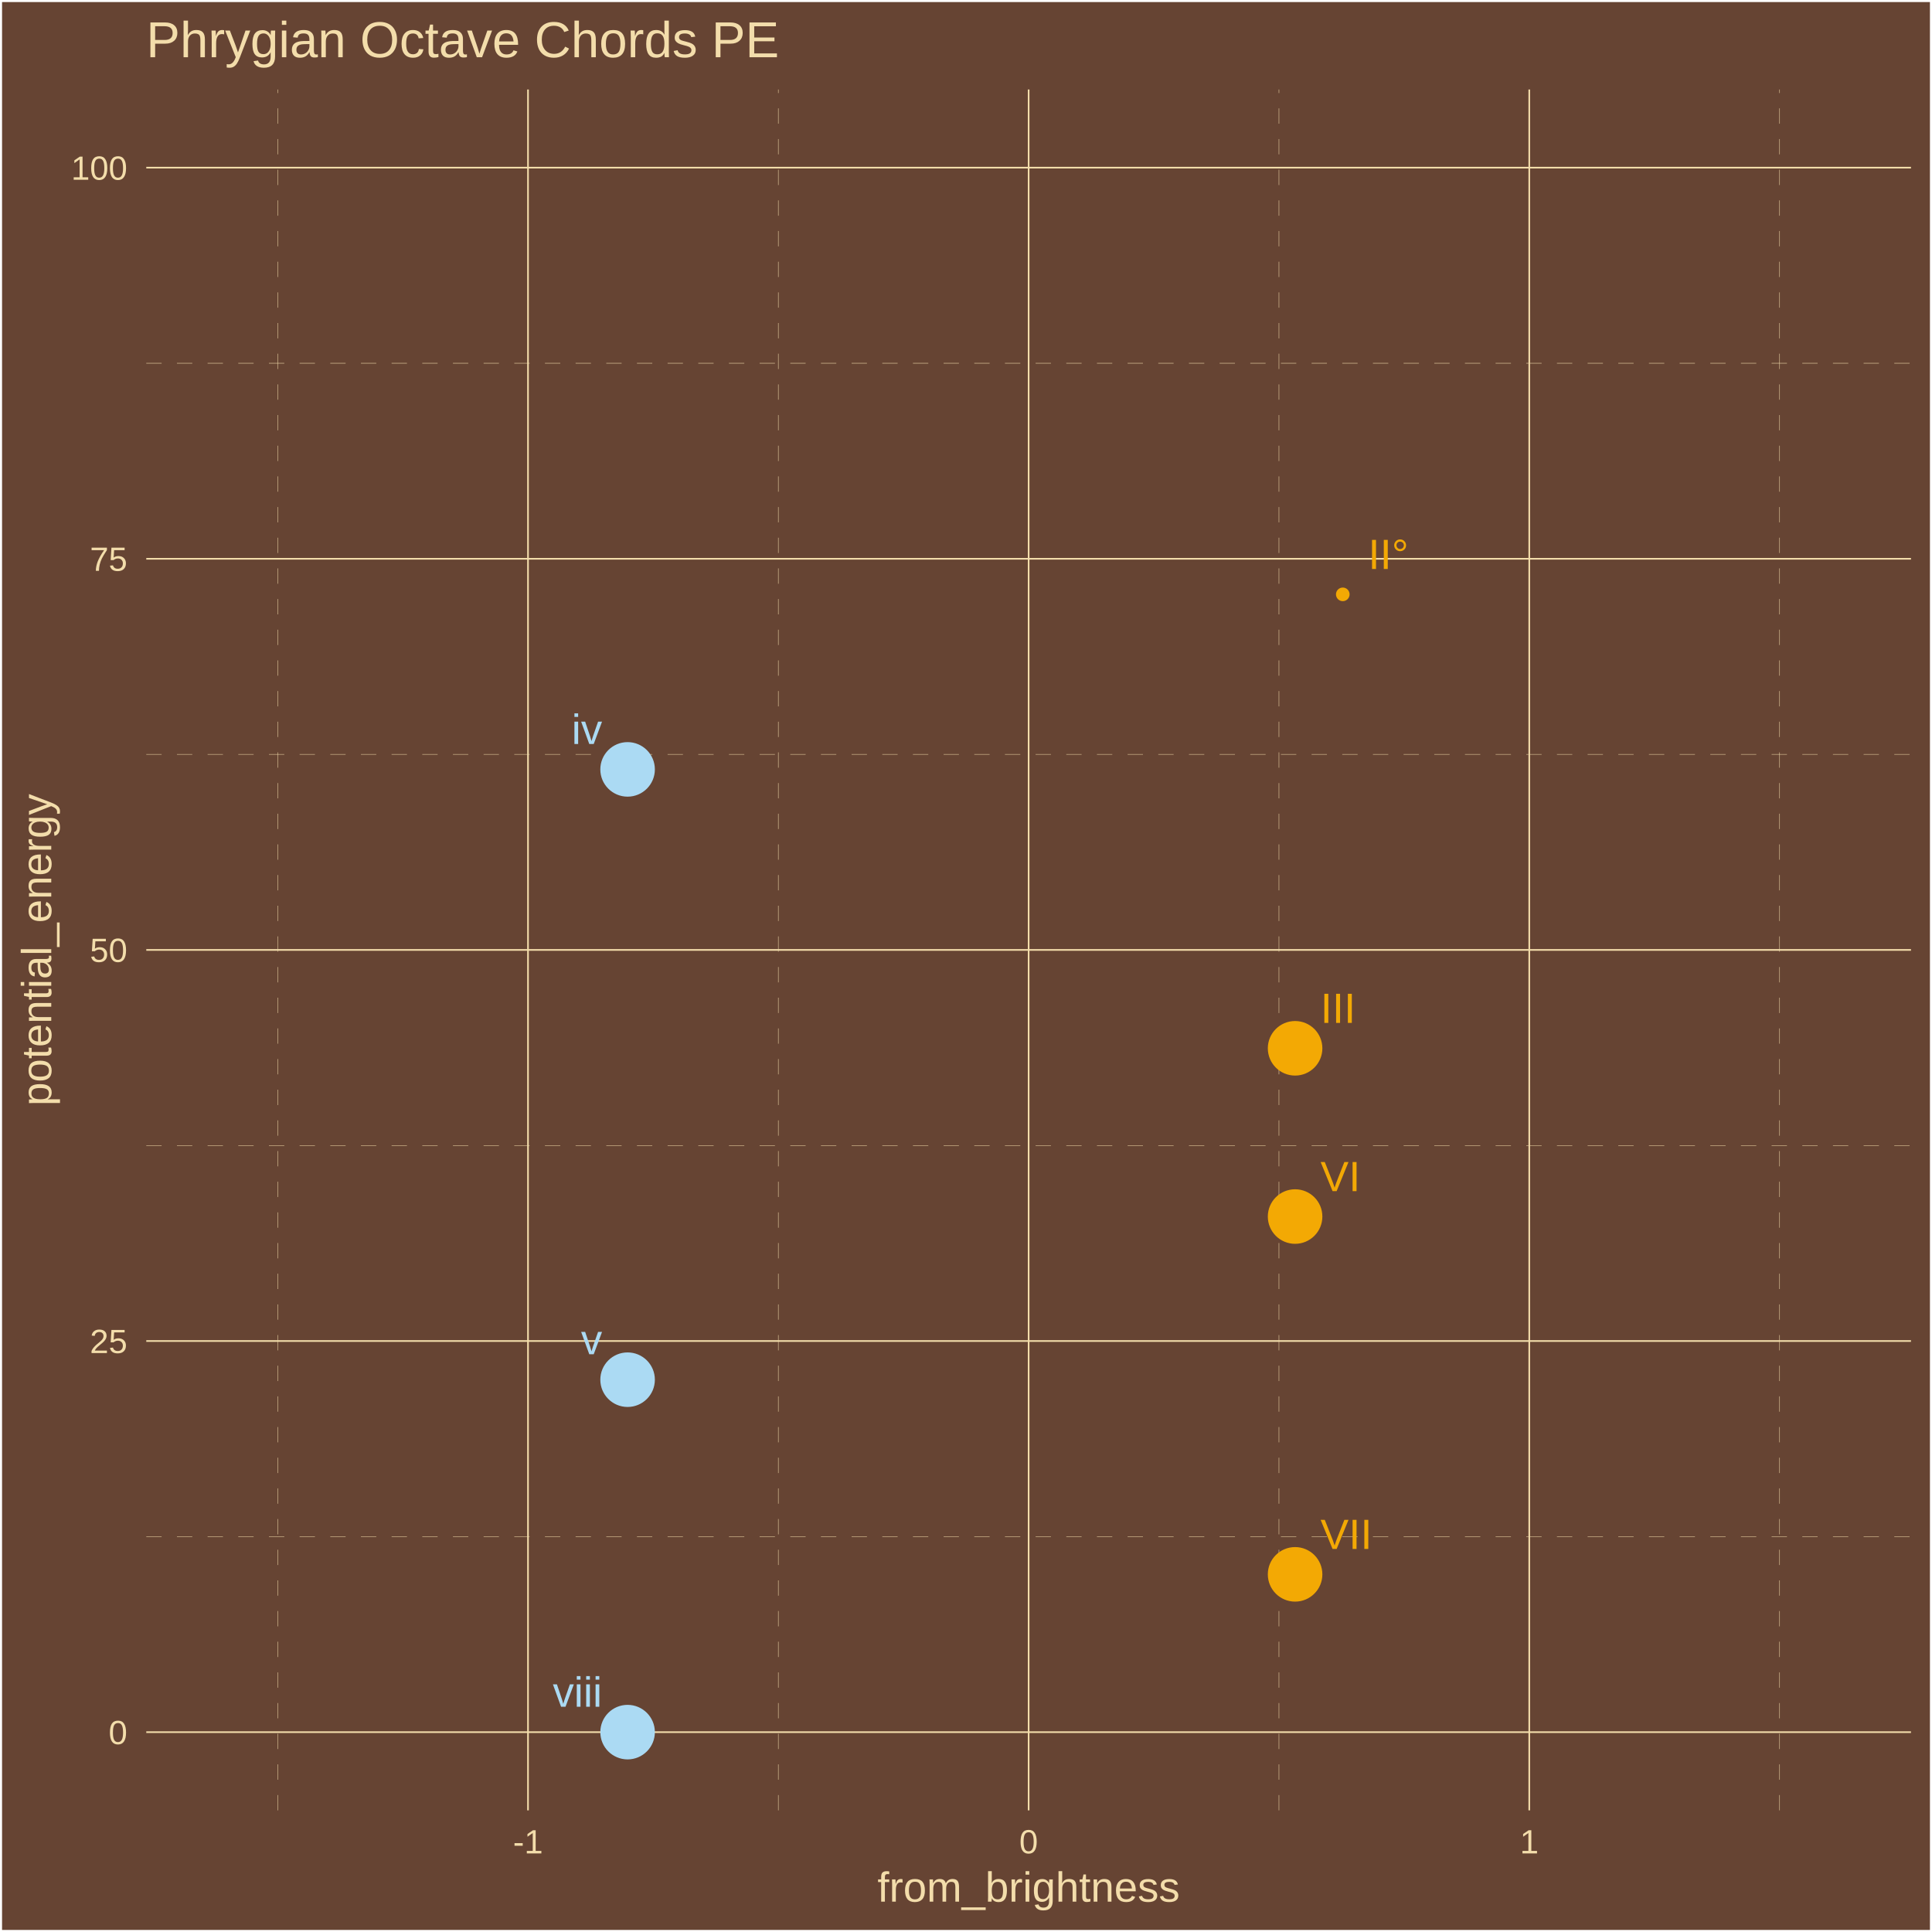
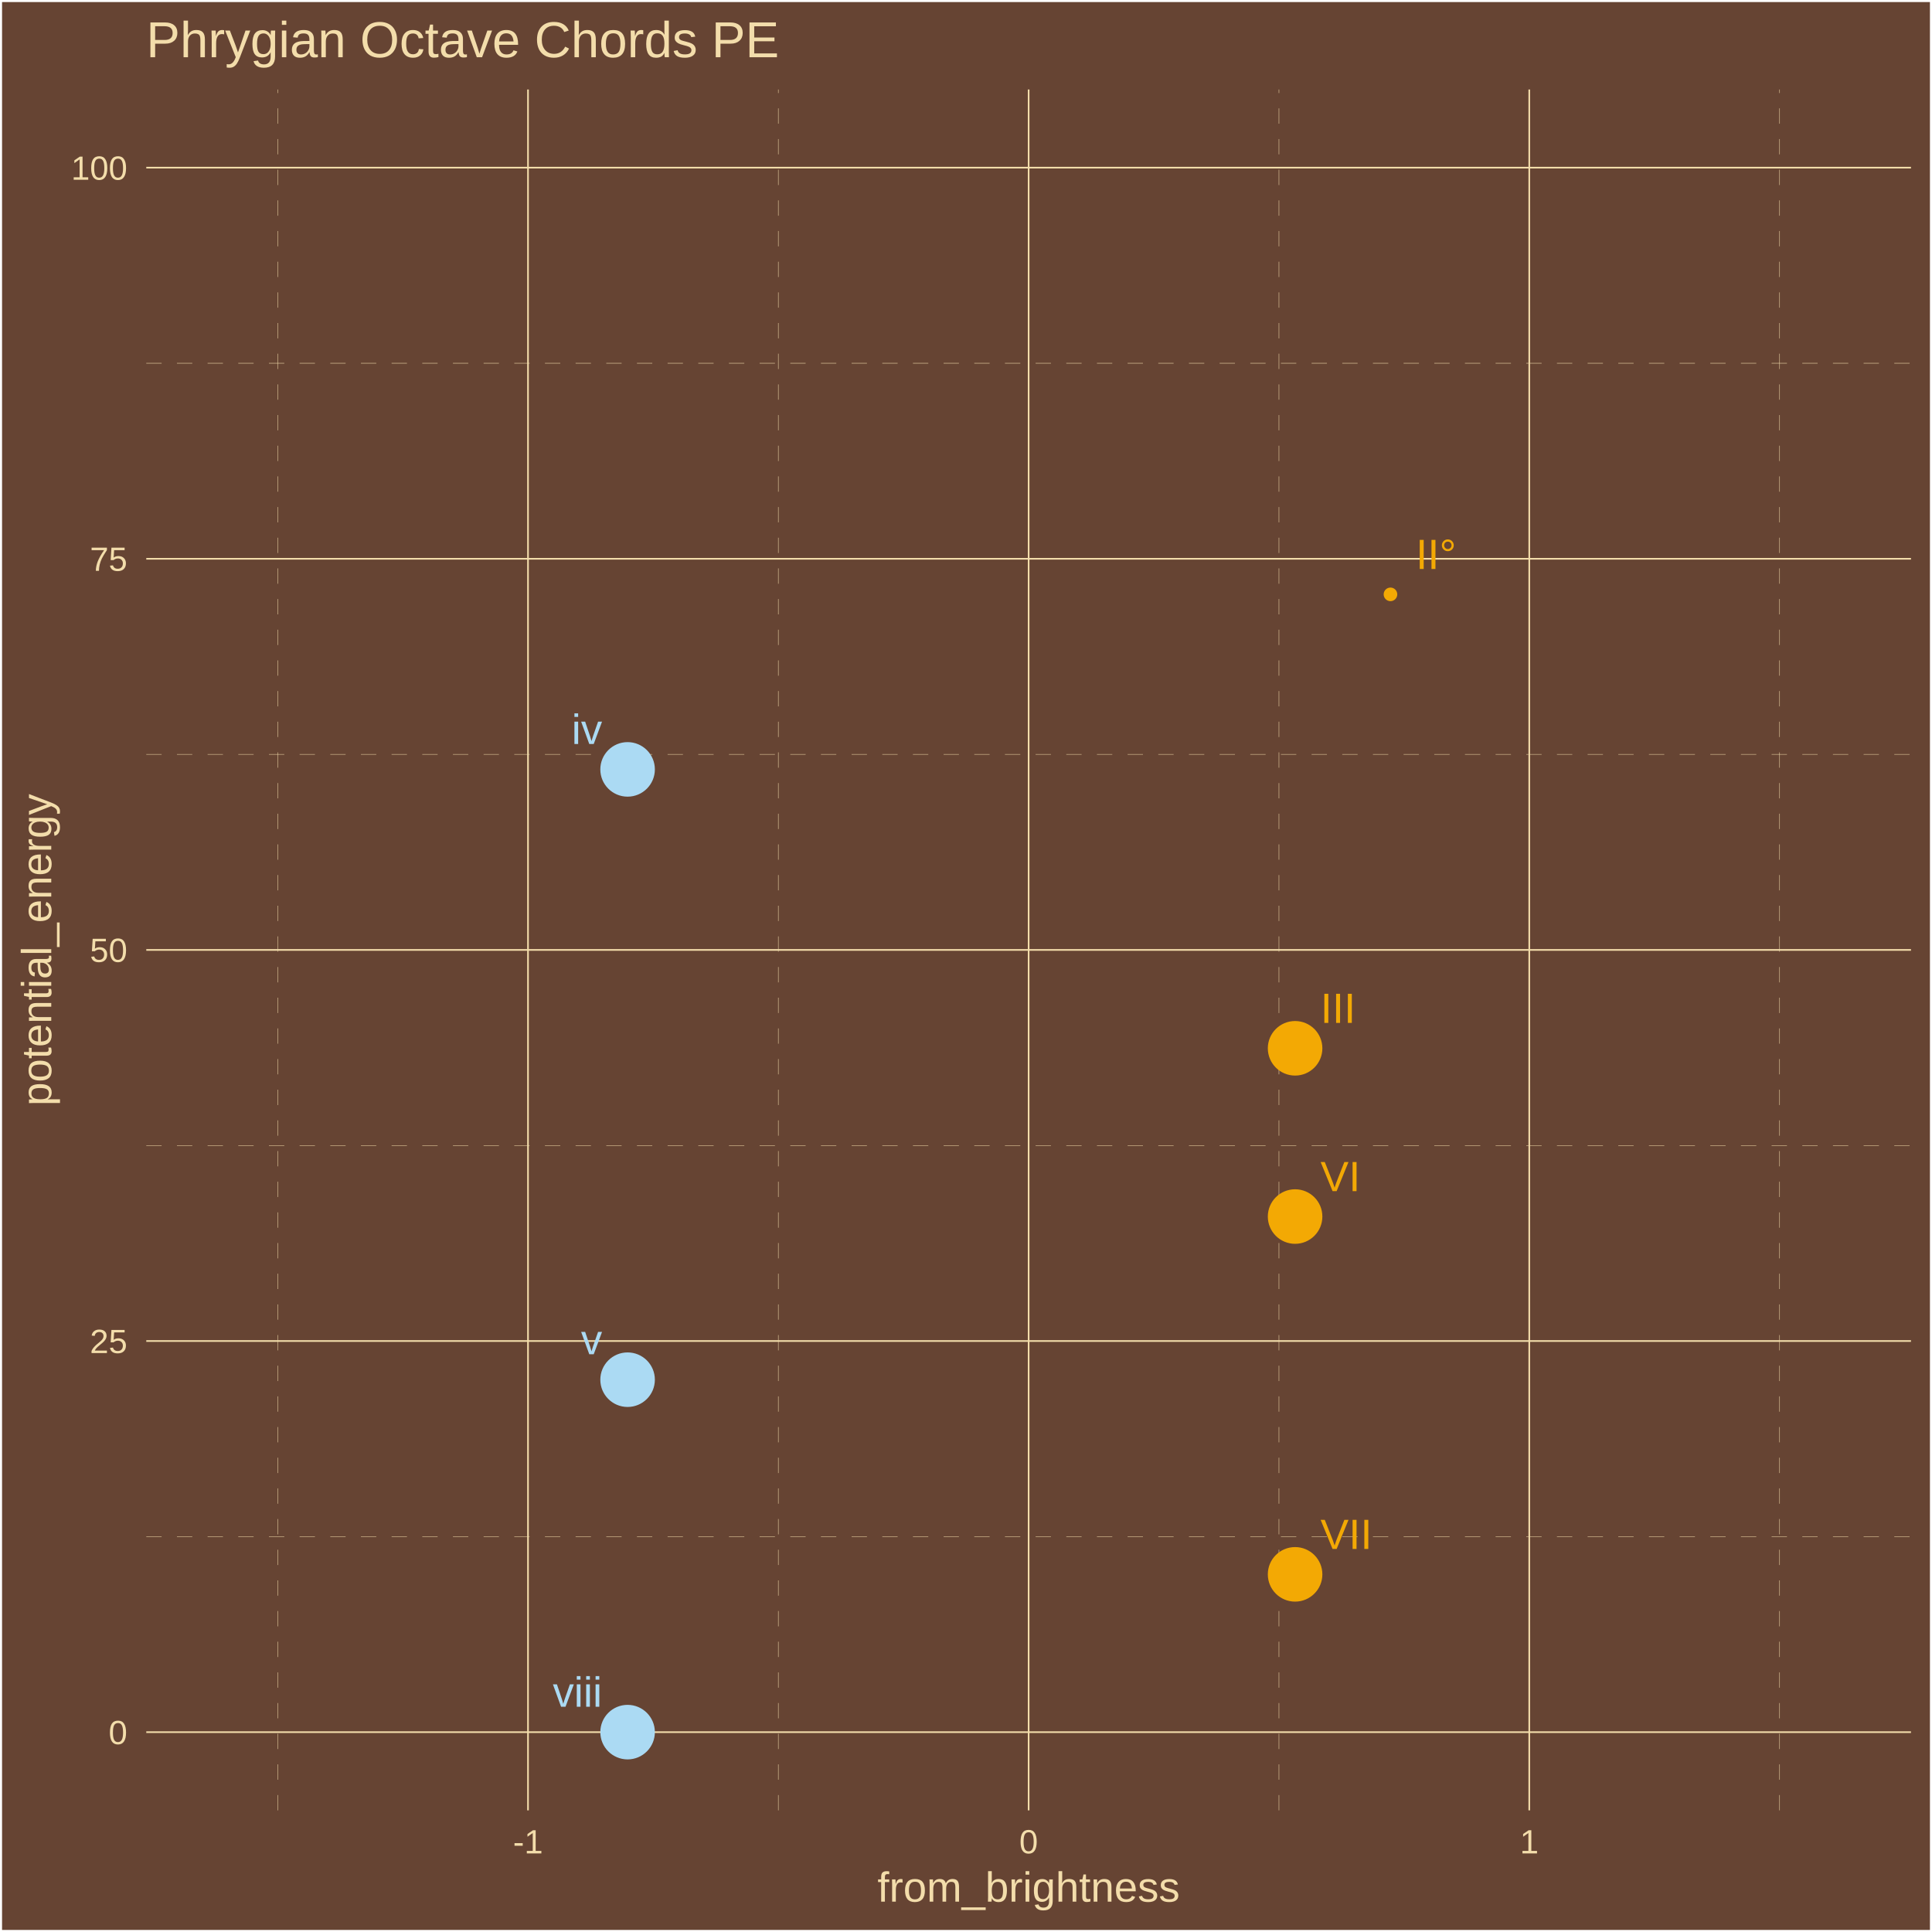
<svg xmlns="http://www.w3.org/2000/svg" class="svglite" width="504.00pt" height="504.00pt" viewBox="0 0 504.00 504.00">
  <defs>
    <style type="text/css">
    .svglite line, .svglite polyline, .svglite polygon, .svglite path, .svglite rect, .svglite circle {
      fill: none;
      stroke: #000000;
      stroke-linecap: round;
      stroke-linejoin: round;
      stroke-miterlimit: 10.00;
    }
    .svglite text {
      white-space: pre;
    }
  </style>
  </defs>
  <rect width="100%" height="100%" style="stroke: none; fill: #664433;" />
  <defs>
    <clipPath id="cpMC4wMHw1MDQuMDB8MC4wMHw1MDQuMDA=">
      <rect x="0.00" y="0.00" width="504.00" height="504.00" />
    </clipPath>
  </defs>
  <g clip-path="url(#cpMC4wMHw1MDQuMDB8MC4wMHw1MDQuMDA=)">
    <rect x="0.00" y="0" width="504.00" height="504.00" style="stroke-width: 1.07; stroke: #FFFFFF; fill: #664433;" />
  </g>
  <defs>
    <clipPath id="cpMzguMTZ8NDk4LjUyfDIzLjM0fDQ3Mi4yNw==">
      <rect x="38.16" y="23.34" width="460.36" height="448.93" />
    </clipPath>
  </defs>
  <g clip-path="url(#cpMzguMTZ8NDk4LjUyfDIzLjM0fDQ3Mi4yNw==)">
    <rect x="38.16" y="23.34" width="460.36" height="448.93" style="stroke-width: 1.07; stroke: none; fill: #664433;" />
    <polyline points="38.16,400.85 498.52,400.85 " style="stroke-width: 0.11; stroke: #F3DDAB; stroke-dasharray: 4.00,4.00; stroke-linecap: butt;" />
    <polyline points="38.16,298.82 498.52,298.82 " style="stroke-width: 0.11; stroke: #F3DDAB; stroke-dasharray: 4.00,4.00; stroke-linecap: butt;" />
    <polyline points="38.16,196.79 498.52,196.79 " style="stroke-width: 0.11; stroke: #F3DDAB; stroke-dasharray: 4.00,4.00; stroke-linecap: butt;" />
    <polyline points="38.16,94.76 498.52,94.76 " style="stroke-width: 0.11; stroke: #F3DDAB; stroke-dasharray: 4.00,4.00; stroke-linecap: butt;" />
    <polyline points="72.44,472.27 72.44,23.34 " style="stroke-width: 0.11; stroke: #F3DDAB; stroke-dasharray: 4.00,4.00; stroke-linecap: butt;" />
    <polyline points="203.04,472.27 203.04,23.34 " style="stroke-width: 0.11; stroke: #F3DDAB; stroke-dasharray: 4.00,4.00; stroke-linecap: butt;" />
    <polyline points="333.64,472.27 333.64,23.34 " style="stroke-width: 0.11; stroke: #F3DDAB; stroke-dasharray: 4.00,4.00; stroke-linecap: butt;" />
    <polyline points="464.24,472.27 464.24,23.34 " style="stroke-width: 0.11; stroke: #F3DDAB; stroke-dasharray: 4.00,4.00; stroke-linecap: butt;" />
    <polyline points="38.16,451.86 498.52,451.86 " style="stroke-width: 0.43; stroke: #F3DDAB; stroke-linecap: butt;" />
    <polyline points="38.16,349.83 498.52,349.83 " style="stroke-width: 0.43; stroke: #F3DDAB; stroke-linecap: butt;" />
    <polyline points="38.16,247.80 498.52,247.80 " style="stroke-width: 0.43; stroke: #F3DDAB; stroke-linecap: butt;" />
    <polyline points="38.16,145.77 498.52,145.77 " style="stroke-width: 0.43; stroke: #F3DDAB; stroke-linecap: butt;" />
    <polyline points="38.16,43.74 498.52,43.74 " style="stroke-width: 0.43; stroke: #F3DDAB; stroke-linecap: butt;" />
    <polyline points="137.74,472.27 137.74,23.34 " style="stroke-width: 0.43; stroke: #F3DDAB; stroke-linecap: butt;" />
    <polyline points="268.34,472.27 268.34,23.34 " style="stroke-width: 0.43; stroke: #F3DDAB; stroke-linecap: butt;" />
    <polyline points="398.94,472.27 398.94,23.34 " style="stroke-width: 0.43; stroke: #F3DDAB; stroke-linecap: butt;" />
    <circle cx="163.72" cy="451.86" r="6.76" style="stroke-width: 0.71; stroke: #ABDAF3; fill: #ABDAF3;" />
    <circle cx="337.85" cy="410.70" r="6.76" style="stroke-width: 0.71; stroke: #F3A904; fill: #F3A904;" />
    <circle cx="337.85" cy="317.36" r="6.76" style="stroke-width: 0.71; stroke: #F3A904; fill: #F3A904;" />
    <circle cx="163.72" cy="359.92" r="6.76" style="stroke-width: 0.71; stroke: #ABDAF3; fill: #ABDAF3;" />
    <circle cx="163.72" cy="200.71" r="6.76" style="stroke-width: 0.71; stroke: #ABDAF3; fill: #ABDAF3;" />
    <circle cx="337.85" cy="273.47" r="6.76" style="stroke-width: 0.71; stroke: #F3A904; fill: #F3A904;" />
-     <circle cx="350.29" cy="155.05" r="1.42" style="stroke-width: 0.71; stroke: #F3A904; fill: #F3A904;" />
+     <circle cx="362.73" cy="155.05" r="1.42" style="stroke-width: 0.71; stroke: #F3A904; fill: #F3A904;" />
    <polygon points="138.62,451.86 161.56,451.86 161.47,451.86 161.82,451.84 162.16,451.77 162.48,451.65 162.78,451.48 163.05,451.26 163.28,451.00 163.47,450.70 163.60,450.38 163.69,450.05 163.72,449.70 163.72,449.70 163.72,431.71 163.72,431.71 163.69,431.36 163.60,431.02 163.47,430.70 163.28,430.41 163.05,430.15 162.78,429.93 162.48,429.76 162.16,429.63 161.82,429.56 161.56,429.55 138.62,429.55 138.88,429.56 138.53,429.55 138.18,429.59 137.85,429.69 137.54,429.84 137.25,430.03 137.00,430.28 136.79,430.55 136.63,430.86 136.52,431.19 136.46,431.53 136.46,431.71 136.46,449.70 136.46,449.53 136.46,449.87 136.52,450.22 136.63,450.55 136.79,450.85 137.00,451.13 137.25,451.37 137.54,451.57 137.85,451.72 138.18,451.82 138.53,451.86 " style="stroke-width: nan; stroke: none;" />
    <text x="157.09" y="445.24" text-anchor="end" style="font-size: 11.04px;fill: #ABDAF3; font-family: &quot;Arial&quot;;" textLength="12.86px" lengthAdjust="spacingAndGlyphs">viii</text>
    <polygon points="340.01,410.70 363.58,410.70 363.50,410.70 363.84,410.68 364.18,410.61 364.51,410.49 364.81,410.32 365.08,410.10 365.31,409.84 365.49,409.54 365.63,409.22 365.71,408.89 365.74,408.54 365.74,408.54 365.74,390.55 365.74,390.55 365.71,390.20 365.63,389.86 365.49,389.54 365.31,389.25 365.08,388.99 364.81,388.77 364.51,388.60 364.18,388.47 363.84,388.40 363.58,388.39 340.01,388.39 340.27,388.40 339.92,388.39 339.58,388.43 339.24,388.53 338.93,388.68 338.64,388.87 338.39,389.11 338.18,389.39 338.02,389.70 337.91,390.03 337.86,390.37 337.85,390.55 337.85,408.54 337.86,408.37 337.86,408.71 337.91,409.06 338.02,409.39 338.18,409.69 338.39,409.97 338.64,410.21 338.93,410.41 339.24,410.56 339.58,410.66 339.92,410.70 " style="stroke-width: nan; stroke: none;" />
    <text x="344.47" y="404.08" style="font-size: 11.04px;fill: #F3A904; font-family: &quot;Arial&quot;;" textLength="13.49px" lengthAdjust="spacingAndGlyphs">VII</text>
    <polygon points="340.01,317.36 360.51,317.36 360.43,317.36 360.78,317.34 361.12,317.27 361.44,317.15 361.74,316.98 362.01,316.76 362.24,316.50 362.43,316.20 362.56,315.88 362.65,315.54 362.67,315.20 362.67,315.20 362.67,297.20 362.67,297.20 362.65,296.86 362.56,296.52 362.43,296.20 362.24,295.91 362.01,295.65 361.74,295.43 361.44,295.25 361.12,295.13 360.78,295.06 360.51,295.04 340.01,295.04 340.27,295.06 339.92,295.05 339.58,295.09 339.24,295.19 338.93,295.33 338.64,295.53 338.39,295.77 338.18,296.05 338.02,296.36 337.91,296.69 337.86,297.03 337.85,297.20 337.85,315.20 337.86,315.02 337.86,315.37 337.91,315.71 338.02,316.04 338.18,316.35 338.39,316.63 338.64,316.87 338.93,317.07 339.24,317.22 339.58,317.31 339.92,317.36 " style="stroke-width: nan; stroke: none;" />
    <text x="344.47" y="310.73" style="font-size: 11.04px;fill: #F3A904; font-family: &quot;Arial&quot;;" textLength="10.43px" lengthAdjust="spacingAndGlyphs">VI</text>
    <polygon points="145.96,359.92 161.56,359.92 161.47,359.91 161.82,359.90 162.16,359.83 162.48,359.71 162.78,359.53 163.05,359.31 163.28,359.05 163.47,358.76 163.60,358.44 163.69,358.10 163.72,357.76 163.72,357.76 163.72,339.76 163.72,339.76 163.69,339.42 163.60,339.08 163.47,338.76 163.28,338.47 163.05,338.21 162.78,337.99 162.48,337.81 162.16,337.69 161.82,337.62 161.56,337.60 145.96,337.60 146.22,337.62 145.87,337.60 145.53,337.65 145.19,337.74 144.88,337.89 144.59,338.09 144.34,338.33 144.13,338.61 143.97,338.92 143.86,339.25 143.81,339.59 143.80,339.76 143.80,357.76 143.81,357.58 143.81,357.93 143.86,358.27 143.97,358.60 144.13,358.91 144.34,359.19 144.59,359.43 144.88,359.63 145.19,359.78 145.53,359.87 145.87,359.91 " style="stroke-width: nan; stroke: none;" />
    <text x="157.09" y="353.29" text-anchor="end" style="font-size: 11.04px;fill: #ABDAF3; font-family: &quot;Arial&quot;;" textLength="5.52px" lengthAdjust="spacingAndGlyphs">v</text>
    <polygon points="143.51,200.71 161.56,200.71 161.47,200.71 161.82,200.70 162.16,200.63 162.48,200.50 162.78,200.33 163.05,200.11 163.28,199.85 163.47,199.55 163.60,199.23 163.69,198.90 163.72,198.55 163.72,198.55 163.72,180.56 163.72,180.56 163.69,180.21 163.60,179.87 163.47,179.55 163.28,179.26 163.05,179.00 162.78,178.78 162.48,178.61 162.16,178.48 161.82,178.41 161.56,178.40 143.51,178.40 143.77,178.41 143.43,178.40 143.08,178.44 142.75,178.54 142.43,178.69 142.15,178.88 141.90,179.13 141.69,179.40 141.53,179.71 141.41,180.04 141.36,180.38 141.35,180.56 141.35,198.55 141.36,198.38 141.36,198.72 141.41,199.07 141.53,199.40 141.69,199.71 141.90,199.98 142.15,200.22 142.43,200.42 142.75,200.57 143.08,200.67 143.43,200.71 " style="stroke-width: nan; stroke: none;" />
    <text x="157.09" y="194.09" text-anchor="end" style="font-size: 11.04px;fill: #ABDAF3; font-family: &quot;Arial&quot;;" textLength="7.96px" lengthAdjust="spacingAndGlyphs">iv</text>
    <polygon points="340.01,273.47 359.29,273.47 359.20,273.47 359.55,273.45 359.89,273.38 360.22,273.26 360.52,273.08 360.79,272.87 361.02,272.60 361.20,272.31 361.34,271.99 361.42,271.65 361.45,271.31 361.45,271.31 361.45,253.31 361.45,253.31 361.42,252.97 361.34,252.63 361.20,252.31 361.02,252.02 360.79,251.76 360.52,251.54 360.22,251.36 359.89,251.24 359.55,251.17 359.29,251.15 340.01,251.15 340.27,251.17 339.92,251.16 339.58,251.20 339.24,251.29 338.93,251.44 338.64,251.64 338.39,251.88 338.18,252.16 338.02,252.47 337.91,252.80 337.86,253.14 337.85,253.31 337.85,271.31 337.86,271.13 337.86,271.48 337.91,271.82 338.02,272.15 338.18,272.46 338.39,272.74 338.64,272.98 338.93,273.18 339.24,273.33 339.58,273.42 339.92,273.47 " style="stroke-width: nan; stroke: none;" />
    <text x="344.47" y="266.84" style="font-size: 11.04px;fill: #F3A904; font-family: &quot;Arial&quot;;" textLength="9.20px" lengthAdjust="spacingAndGlyphs">III</text>
-     <polygon points="352.45,155.05 373.08,155.05 372.99,155.05 373.34,155.03 373.68,154.97 374.00,154.84 374.30,154.67 374.57,154.45 374.80,154.19 374.99,153.89 375.12,153.57 375.21,153.24 375.24,152.89 375.24,152.89 375.24,134.90 375.24,134.90 375.21,134.55 375.12,134.21 374.99,133.89 374.80,133.60 374.57,133.34 374.30,133.12 374.00,132.95 373.68,132.82 373.34,132.75 373.08,132.74 352.45,132.74 352.71,132.75 352.36,132.74 352.02,132.78 351.68,132.88 351.37,133.03 351.08,133.22 350.83,133.47 350.62,133.74 350.46,134.05 350.35,134.38 350.29,134.72 350.29,134.90 350.29,152.89 350.29,152.72 350.29,153.06 350.35,153.41 350.46,153.74 350.62,154.05 350.83,154.32 351.08,154.56 351.37,154.76 351.68,154.91 352.02,155.01 352.36,155.05 " style="stroke-width: nan; stroke: none;" />
-     <text x="356.91" y="148.43" style="font-size: 11.04px;fill: #F3A904; font-family: &quot;Arial&quot;;" textLength="10.55px" lengthAdjust="spacingAndGlyphs">II°</text>
+     <polygon points="364.89,155.05 385.51,155.05 385.43,155.05 385.77,155.03 386.11,154.97 386.44,154.84 386.74,154.67 387.01,154.45 387.24,154.19 387.43,153.89 387.56,153.57 387.65,153.24 387.67,152.89 387.67,152.89 387.67,134.90 387.67,134.90 387.65,134.55 387.56,134.21 387.43,133.89 387.24,133.60 387.01,133.34 386.74,133.12 386.44,132.95 386.11,132.82 385.77,132.75 385.51,132.74 364.89,132.74 365.15,132.75 364.80,132.74 364.45,132.78 364.12,132.88 363.81,133.03 363.52,133.22 363.27,133.47 363.06,133.74 362.90,134.05 362.79,134.38 362.73,134.72 362.73,134.90 362.73,152.89 362.73,152.72 362.73,153.06 362.79,153.41 362.90,153.74 363.06,154.05 363.27,154.32 363.52,154.56 363.81,154.76 364.12,154.91 364.45,155.01 364.80,155.05 " style="stroke-width: nan; stroke: none;" />
+     <text x="369.35" y="148.43" style="font-size: 11.04px;fill: #F3A904; font-family: &quot;Arial&quot;;" textLength="10.55px" lengthAdjust="spacingAndGlyphs">II°</text>
  </g>
  <g clip-path="url(#cpMC4wMHw1MDQuMDB8MC4wMHw1MDQuMDA=)">
    <text x="33.23" y="455.01" text-anchor="end" style="font-size: 8.80px;fill: #F3DDAB; font-family: &quot;Arial&quot;;" textLength="4.90px" lengthAdjust="spacingAndGlyphs">0</text>
    <text x="33.23" y="352.98" text-anchor="end" style="font-size: 8.80px;fill: #F3DDAB; font-family: &quot;Arial&quot;;" textLength="9.79px" lengthAdjust="spacingAndGlyphs">25</text>
    <text x="33.23" y="250.95" text-anchor="end" style="font-size: 8.80px;fill: #F3DDAB; font-family: &quot;Arial&quot;;" textLength="9.79px" lengthAdjust="spacingAndGlyphs">50</text>
    <text x="33.23" y="148.92" text-anchor="end" style="font-size: 8.80px;fill: #F3DDAB; font-family: &quot;Arial&quot;;" textLength="9.79px" lengthAdjust="spacingAndGlyphs">75</text>
    <text x="33.23" y="46.90" text-anchor="end" style="font-size: 8.80px;fill: #F3DDAB; font-family: &quot;Arial&quot;;" textLength="14.69px" lengthAdjust="spacingAndGlyphs">100</text>
    <text x="137.74" y="483.50" text-anchor="middle" style="font-size: 8.80px;fill: #F3DDAB; font-family: &quot;Arial&quot;;" textLength="7.83px" lengthAdjust="spacingAndGlyphs">-1</text>
    <text x="268.34" y="483.50" text-anchor="middle" style="font-size: 8.80px;fill: #F3DDAB; font-family: &quot;Arial&quot;;" textLength="4.90px" lengthAdjust="spacingAndGlyphs">0</text>
    <text x="398.94" y="483.50" text-anchor="middle" style="font-size: 8.80px;fill: #F3DDAB; font-family: &quot;Arial&quot;;" textLength="4.90px" lengthAdjust="spacingAndGlyphs">1</text>
    <text x="268.34" y="496.09" text-anchor="middle" style="font-size: 11.00px;fill: #F3DDAB; font-family: &quot;Arial&quot;;" textLength="78.88px" lengthAdjust="spacingAndGlyphs">from_brightness</text>
    <text transform="translate(13.37,247.80) rotate(-90)" text-anchor="middle" style="font-size: 11.00px;fill: #F3DDAB; font-family: &quot;Arial&quot;;" textLength="81.35px" lengthAdjust="spacingAndGlyphs">potential_energy</text>
    <text x="38.16" y="14.94" style="font-size: 13.20px;fill: #F3DDAB; font-family: &quot;Arial&quot;;" textLength="164.97px" lengthAdjust="spacingAndGlyphs">Phrygian Octave Chords PE</text>
  </g>
</svg>
